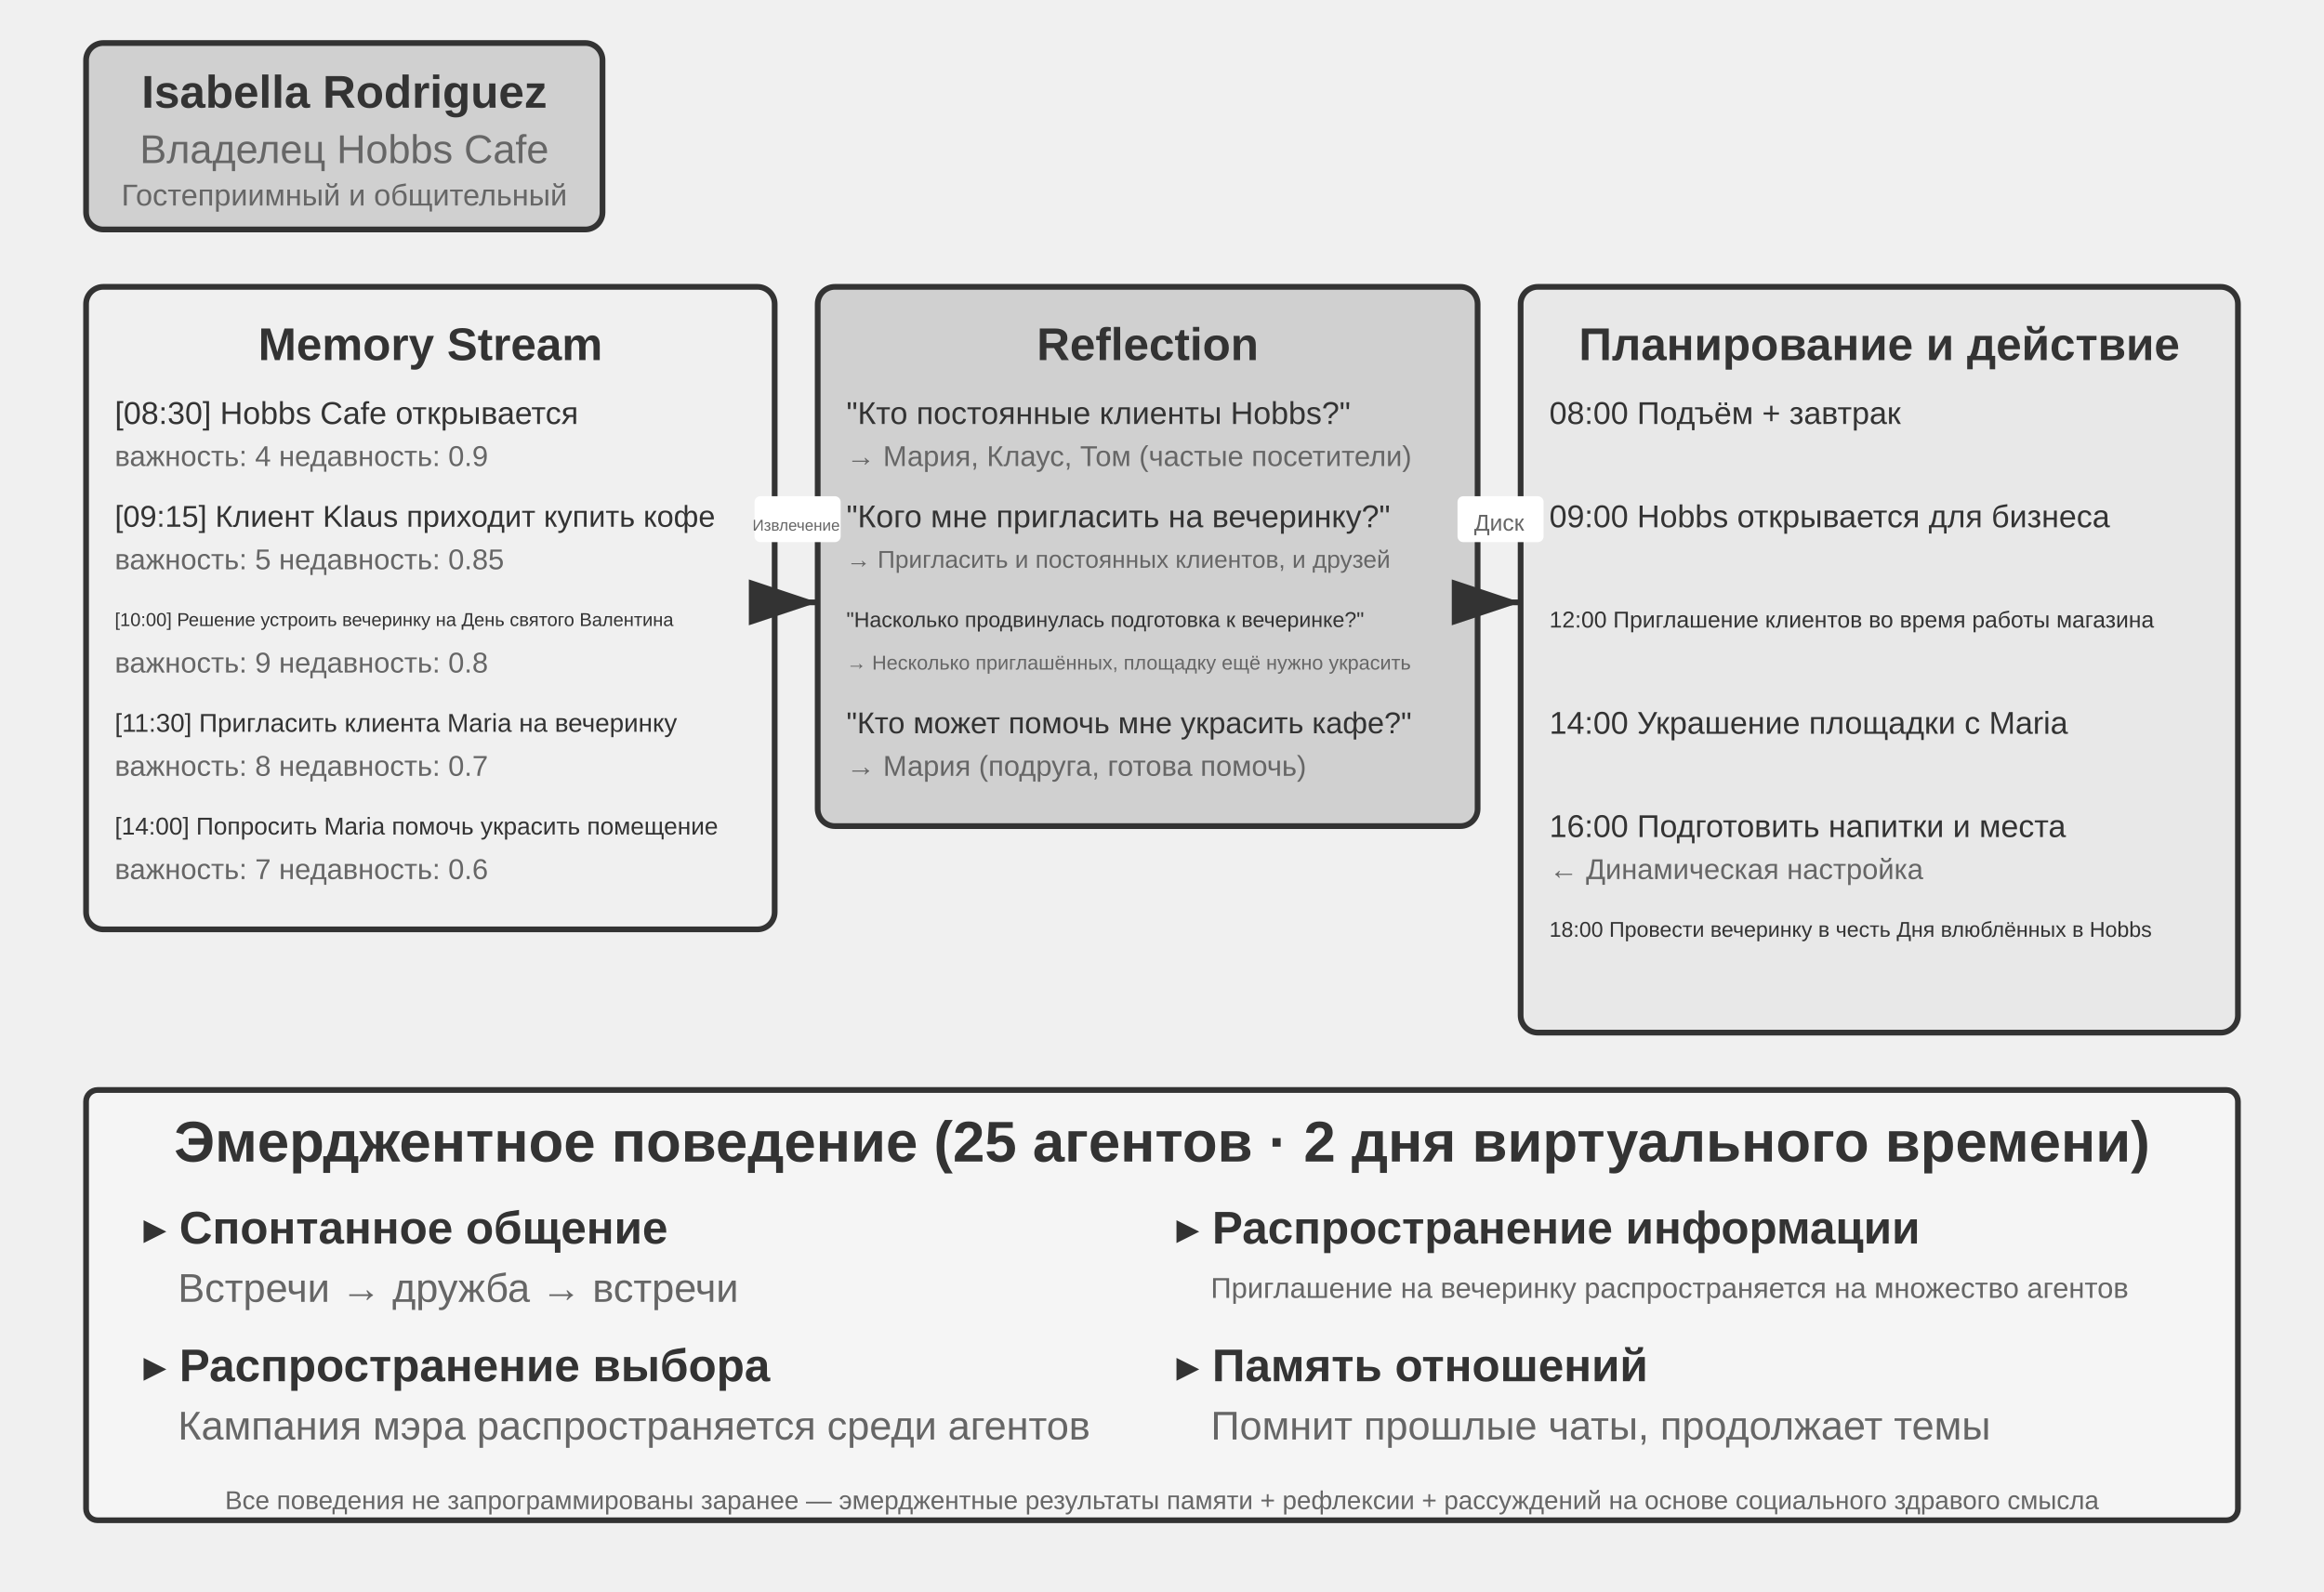
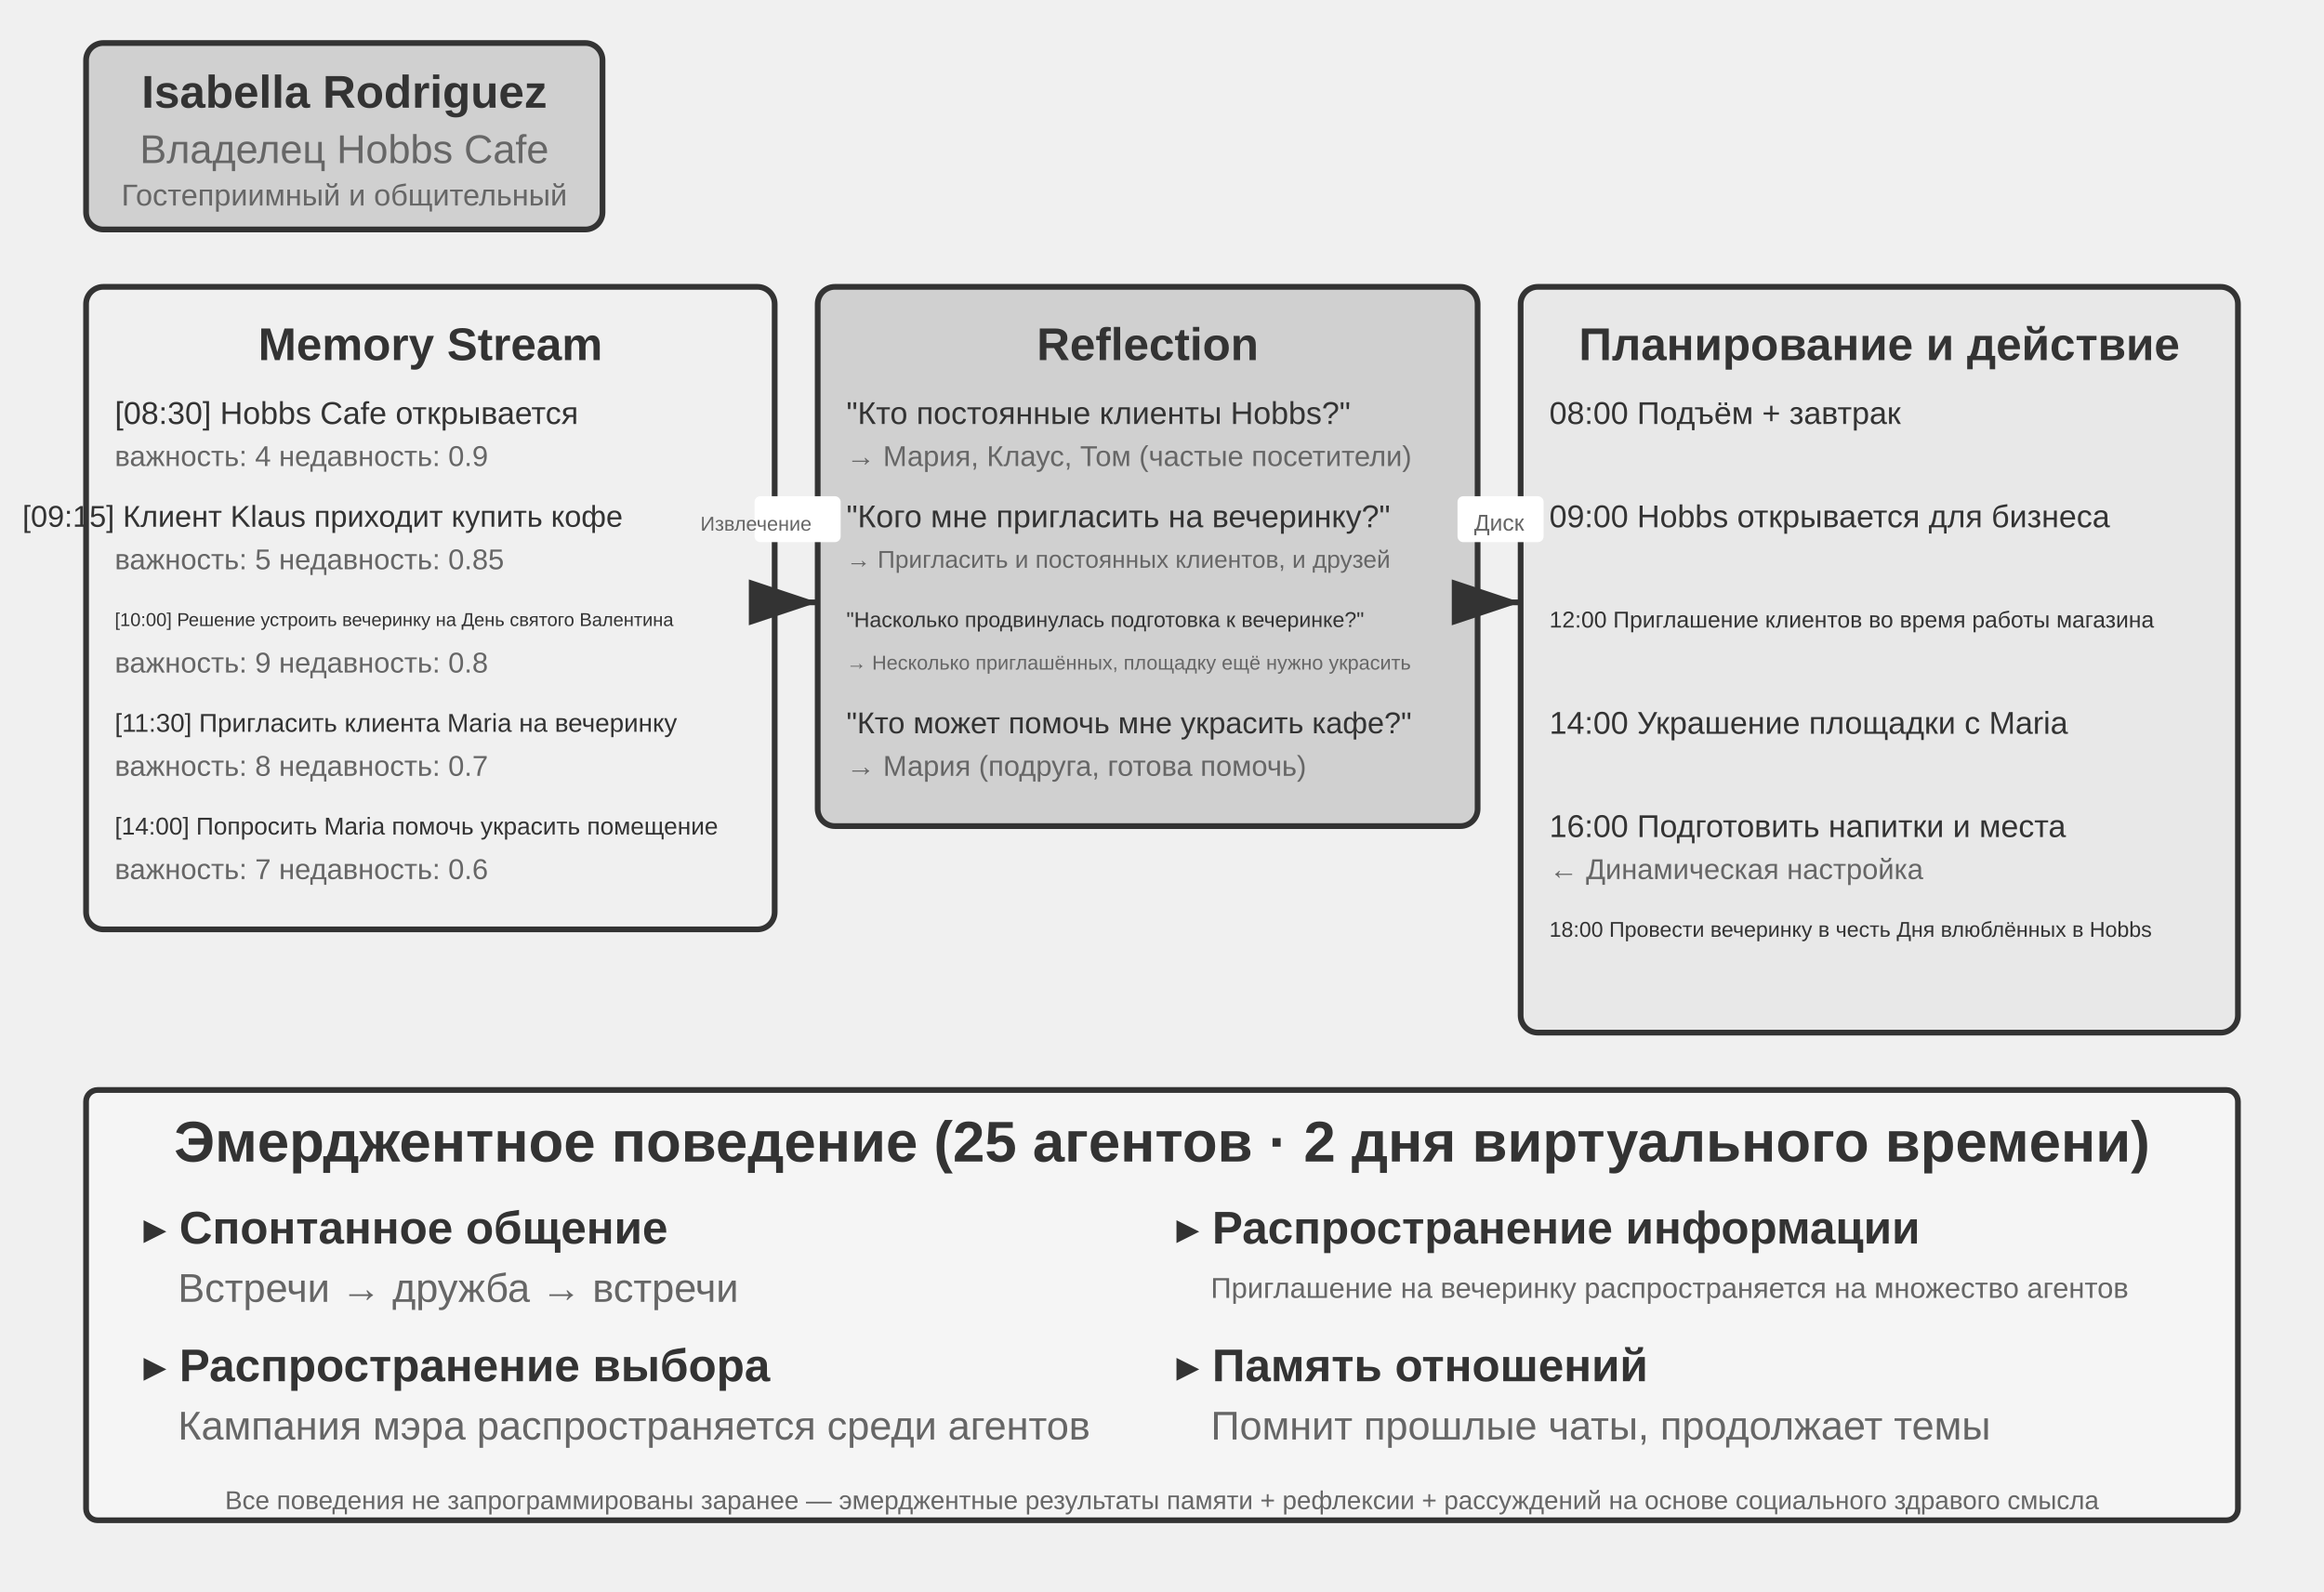
<svg xmlns="http://www.w3.org/2000/svg" viewBox="0 40 810 555" width="810" height="555" style="background:#ffffff">
  <defs>
    <marker id="ah" markerWidth="12" markerHeight="8" refX="12" refY="4" orient="auto">
      <polygon points="0 0, 12 4, 0 8" fill="#333333" />
    </marker>
    <marker id="ah-light" markerWidth="12" markerHeight="8" refX="12" refY="4" orient="auto">
      <polygon points="0 0, 12 4, 0 8" fill="#999999" />
    </marker>
  </defs>
  <rect x="30" y="55" width="180" height="65" rx="6" fill="#d0d0d0" stroke="#333333" stroke-width="2" />
  <text x="120" y="72" font-family="Arial, 'Helvetica Neue', Helvetica, 'PingFang SC', 'Microsoft YaHei', sans-serif" font-size="16" fill="#333333" text-anchor="middle" dominant-baseline="central" font-weight="bold">Isabella Rodriguez</text>
  <text x="120" y="92" font-family="Arial, 'Helvetica Neue', Helvetica, 'PingFang SC', 'Microsoft YaHei', sans-serif" font-size="14" fill="#666666" text-anchor="middle" dominant-baseline="central" font-weight="normal">Владелец Hobbs Cafe</text>
  <text x="120" y="108" font-family="Arial, 'Helvetica Neue', Helvetica, 'PingFang SC', 'Microsoft YaHei', sans-serif" font-size="10.5" fill="#666666" text-anchor="middle" dominant-baseline="central" font-weight="normal">Гостеприимный и общительный</text>
  <rect x="30" y="140" width="240" height="224" rx="6" fill="#f0f0f0" stroke="#333333" stroke-width="2" />
  <text x="150" y="160" font-family="Arial, 'Helvetica Neue', Helvetica, 'PingFang SC', 'Microsoft YaHei', sans-serif" font-size="16" fill="#333333" text-anchor="middle" dominant-baseline="central" font-weight="bold">Memory Stream</text>
  <text x="40" y="184" font-family="Arial, 'Helvetica Neue', Helvetica, 'PingFang SC', 'Microsoft YaHei', sans-serif" font-size="11" fill="#333333" text-anchor="start" dominant-baseline="central" font-weight="normal">[08:30] Hobbs Cafe открывается</text>
  <text x="40" y="199" font-family="Arial, 'Helvetica Neue', Helvetica, 'PingFang SC', 'Microsoft YaHei', sans-serif" font-size="10" fill="#666666" text-anchor="start" dominant-baseline="central" font-weight="normal">важность: 4  недавность: 0.9</text>
-   <text x="40" y="220" font-family="Arial, 'Helvetica Neue', Helvetica, 'PingFang SC', 'Microsoft YaHei', sans-serif" font-size="10.5" fill="#333333" text-anchor="start" dominant-baseline="central" font-weight="normal">[09:15] Клиент Klaus приходит купить кофе</text>
+   <text x="7.8" y="220" font-family="Arial, 'Helvetica Neue', Helvetica, 'PingFang SC', 'Microsoft YaHei', sans-serif" font-size="10.5" fill="#333333" text-anchor="start" dominant-baseline="central" font-weight="normal">[09:15] Клиент Klaus приходит купить кофе</text>
  <text x="40" y="235" font-family="Arial, 'Helvetica Neue', Helvetica, 'PingFang SC', 'Microsoft YaHei', sans-serif" font-size="10" fill="#666666" text-anchor="start" dominant-baseline="central" font-weight="normal">важность: 5  недавность: 0.85</text>
  <text x="40" y="256" font-family="Arial, 'Helvetica Neue', Helvetica, 'PingFang SC', 'Microsoft YaHei', sans-serif" font-size="6.5" fill="#333333" text-anchor="start" dominant-baseline="central" font-weight="normal">[10:00] Решение устроить вечеринку на День святого Валентина</text>
  <text x="40" y="271" font-family="Arial, 'Helvetica Neue', Helvetica, 'PingFang SC', 'Microsoft YaHei', sans-serif" font-size="10" fill="#666666" text-anchor="start" dominant-baseline="central" font-weight="normal">важность: 9  недавность: 0.8</text>
  <text x="40" y="292" font-family="Arial, 'Helvetica Neue', Helvetica, 'PingFang SC', 'Microsoft YaHei', sans-serif" font-size="9" fill="#333333" text-anchor="start" dominant-baseline="central" font-weight="normal">[11:30] Пригласить клиента Maria на вечеринку</text>
  <text x="40" y="307" font-family="Arial, 'Helvetica Neue', Helvetica, 'PingFang SC', 'Microsoft YaHei', sans-serif" font-size="10" fill="#666666" text-anchor="start" dominant-baseline="central" font-weight="normal">важность: 8  недавность: 0.7</text>
  <text x="40" y="328" font-family="Arial, 'Helvetica Neue', Helvetica, 'PingFang SC', 'Microsoft YaHei', sans-serif" font-size="8.5" fill="#333333" text-anchor="start" dominant-baseline="central" font-weight="normal">[14:00] Попросить Maria помочь украсить помещение</text>
  <text x="40" y="343" font-family="Arial, 'Helvetica Neue', Helvetica, 'PingFang SC', 'Microsoft YaHei', sans-serif" font-size="10" fill="#666666" text-anchor="start" dominant-baseline="central" font-weight="normal">важность: 7  недавность: 0.6</text>
  <rect x="285" y="140" width="230" height="188" rx="6" fill="#d0d0d0" stroke="#333333" stroke-width="2" />
  <text x="400" y="160" font-family="Arial, 'Helvetica Neue', Helvetica, 'PingFang SC', 'Microsoft YaHei', sans-serif" font-size="16" fill="#333333" text-anchor="middle" dominant-baseline="central" font-weight="bold">Reflection</text>
  <text x="295" y="184" font-family="Arial, 'Helvetica Neue', Helvetica, 'PingFang SC', 'Microsoft YaHei', sans-serif" font-size="11" fill="#333333" text-anchor="start" dominant-baseline="central" font-weight="normal">"Кто постоянные клиенты Hobbs?"</text>
  <text x="295" y="199" font-family="Arial, 'Helvetica Neue', Helvetica, 'PingFang SC', 'Microsoft YaHei', sans-serif" font-size="10" fill="#666666" text-anchor="start" dominant-baseline="central" font-weight="normal">→ Мария, Клаус, Том (частые посетители)</text>
  <text x="295" y="220" font-family="Arial, 'Helvetica Neue', Helvetica, 'PingFang SC', 'Microsoft YaHei', sans-serif" font-size="11" fill="#333333" text-anchor="start" dominant-baseline="central" font-weight="normal">"Кого мне пригласить на вечеринку?"</text>
  <text x="295" y="235" font-family="Arial, 'Helvetica Neue', Helvetica, 'PingFang SC', 'Microsoft YaHei', sans-serif" font-size="8.5" fill="#666666" text-anchor="start" dominant-baseline="central" font-weight="normal">→ Пригласить и постоянных клиентов, и друзей</text>
  <text x="295" y="256" font-family="Arial, 'Helvetica Neue', Helvetica, 'PingFang SC', 'Microsoft YaHei', sans-serif" font-size="7.5" fill="#333333" text-anchor="start" dominant-baseline="central" font-weight="normal">"Насколько продвинулась подготовка к вечеринке?"</text>
  <text x="295" y="271" font-family="Arial, 'Helvetica Neue', Helvetica, 'PingFang SC', 'Microsoft YaHei', sans-serif" font-size="7" fill="#666666" text-anchor="start" dominant-baseline="central" font-weight="normal">→ Несколько приглашённых, площадку ещё нужно украсить</text>
  <text x="295" y="292" font-family="Arial, 'Helvetica Neue', Helvetica, 'PingFang SC', 'Microsoft YaHei', sans-serif" font-size="10.5" fill="#333333" text-anchor="start" dominant-baseline="central" font-weight="normal">"Кто может помочь мне украсить кафе?"</text>
  <text x="295" y="307" font-family="Arial, 'Helvetica Neue', Helvetica, 'PingFang SC', 'Microsoft YaHei', sans-serif" font-size="10" fill="#666666" text-anchor="start" dominant-baseline="central" font-weight="normal">→ Мария (подруга, готова помочь)</text>
  <rect x="530" y="140" width="250" height="260" rx="6" fill="#e8e8e8" stroke="#333333" stroke-width="2" />
  <text x="655" y="160" font-family="Arial, 'Helvetica Neue', Helvetica, 'PingFang SC', 'Microsoft YaHei', sans-serif" font-size="16" fill="#333333" text-anchor="middle" dominant-baseline="central" font-weight="bold">Планирование и действие</text>
  <text x="540" y="184" font-family="Arial, 'Helvetica Neue', Helvetica, 'PingFang SC', 'Microsoft YaHei', sans-serif" font-size="11" fill="#333333" text-anchor="start" dominant-baseline="central" font-weight="normal">08:00  Подъём + завтрак</text>
  <text x="540" y="220" font-family="Arial, 'Helvetica Neue', Helvetica, 'PingFang SC', 'Microsoft YaHei', sans-serif" font-size="11" fill="#333333" text-anchor="start" dominant-baseline="central" font-weight="normal">09:00  Hobbs открывается для бизнеса</text>
  <text x="540" y="256" font-family="Arial, 'Helvetica Neue', Helvetica, 'PingFang SC', 'Microsoft YaHei', sans-serif" font-size="8" fill="#333333" text-anchor="start" dominant-baseline="central" font-weight="normal">12:00  Приглашение клиентов во время работы магазина</text>
  <text x="540" y="292" font-family="Arial, 'Helvetica Neue', Helvetica, 'PingFang SC', 'Microsoft YaHei', sans-serif" font-size="11" fill="#333333" text-anchor="start" dominant-baseline="central" font-weight="normal">14:00  Украшение площадки с Maria</text>
  <text x="540" y="328" font-family="Arial, 'Helvetica Neue', Helvetica, 'PingFang SC', 'Microsoft YaHei', sans-serif" font-size="11" fill="#333333" text-anchor="start" dominant-baseline="central" font-weight="normal">16:00  Подготовить напитки и места</text>
  <text x="540" y="343" font-family="Arial, 'Helvetica Neue', Helvetica, 'PingFang SC', 'Microsoft YaHei', sans-serif" font-size="10" fill="#666666" text-anchor="start" dominant-baseline="central" font-weight="normal">← Динамическая настройка</text>
  <text x="540" y="364" font-family="Arial, 'Helvetica Neue', Helvetica, 'PingFang SC', 'Microsoft YaHei', sans-serif" font-size="7.5" fill="#333333" text-anchor="start" dominant-baseline="central" font-weight="normal">18:00  Провести вечеринку в честь Дня влюблённых в Hobbs</text>
  <line x1="270" y1="250" x2="285" y2="250" stroke="#333333" stroke-width="2" marker-end="url(#ah)" />
  <rect x="263" y="213" width="30" height="16" rx="2" fill="#ffffff" stroke="none" />
-   <text x="277.5" y="225" font-family="Arial, 'Helvetica Neue', Helvetica, 'PingFang SC', 'Microsoft YaHei', sans-serif" font-size="5.5" fill="#666666" text-anchor="middle" dominant-baseline="auto">Извлечение</text>
+   <text x="263.5" y="225" font-family="Arial, 'Helvetica Neue', Helvetica, 'PingFang SC', 'Microsoft YaHei', sans-serif" font-size="7" fill="#666666" text-anchor="middle" dominant-baseline="auto">Извлечение</text>
  <line x1="515" y1="250" x2="530" y2="250" stroke="#333333" stroke-width="2" marker-end="url(#ah)" />
  <rect x="508" y="213" width="30" height="16" rx="2" fill="#ffffff" stroke="none" />
  <text x="522.5" y="225" font-family="Arial, 'Helvetica Neue', Helvetica, 'PingFang SC', 'Microsoft YaHei', sans-serif" font-size="8" fill="#666666" text-anchor="middle" dominant-baseline="auto">Диск</text>
  <rect x="30" y="420" width="750" height="150" rx="4" fill="#f5f5f5" stroke="#333333" stroke-width="2" />
  <text x="405" y="438" font-family="Arial, 'Helvetica Neue', Helvetica, 'PingFang SC', 'Microsoft YaHei', sans-serif" font-size="20" fill="#333333" text-anchor="middle" dominant-baseline="central" font-weight="bold">Эмерджентное поведение (25 агентов · 2 дня виртуального времени)</text>
  <text x="50" y="468" font-family="Arial, 'Helvetica Neue', Helvetica, 'PingFang SC', 'Microsoft YaHei', sans-serif" font-size="16" fill="#333333" text-anchor="start" dominant-baseline="central" font-weight="bold">▸ Спонтанное общение</text>
  <text x="62" y="489" font-family="Arial, 'Helvetica Neue', Helvetica, 'PingFang SC', 'Microsoft YaHei', sans-serif" font-size="14" fill="#666666" text-anchor="start" dominant-baseline="central" font-weight="normal">Встречи → дружба → встречи</text>
  <text x="410" y="468" font-family="Arial, 'Helvetica Neue', Helvetica, 'PingFang SC', 'Microsoft YaHei', sans-serif" font-size="16" fill="#333333" text-anchor="start" dominant-baseline="central" font-weight="bold">▸ Распространение информации</text>
  <text x="422" y="489" font-family="Arial, 'Helvetica Neue', Helvetica, 'PingFang SC', 'Microsoft YaHei', sans-serif" font-size="10" fill="#666666" text-anchor="start" dominant-baseline="central" font-weight="normal">Приглашение на вечеринку распространяется на множество агентов</text>
  <text x="50" y="516" font-family="Arial, 'Helvetica Neue', Helvetica, 'PingFang SC', 'Microsoft YaHei', sans-serif" font-size="16" fill="#333333" text-anchor="start" dominant-baseline="central" font-weight="bold">▸ Распространение выбора</text>
  <text x="62" y="537" font-family="Arial, 'Helvetica Neue', Helvetica, 'PingFang SC', 'Microsoft YaHei', sans-serif" font-size="14" fill="#666666" text-anchor="start" dominant-baseline="central" font-weight="normal">Кампания мэра распространяется среди агентов</text>
  <text x="410" y="516" font-family="Arial, 'Helvetica Neue', Helvetica, 'PingFang SC', 'Microsoft YaHei', sans-serif" font-size="16" fill="#333333" text-anchor="start" dominant-baseline="central" font-weight="bold">▸ Память отношений</text>
  <text x="422" y="537" font-family="Arial, 'Helvetica Neue', Helvetica, 'PingFang SC', 'Microsoft YaHei', sans-serif" font-size="14" fill="#666666" text-anchor="start" dominant-baseline="central" font-weight="normal">Помнит прошлые чаты, продолжает темы</text>
  <text x="405" y="563" font-family="Arial, 'Helvetica Neue', Helvetica, 'PingFang SC', 'Microsoft YaHei', sans-serif" font-size="9" fill="#666666" text-anchor="middle" dominant-baseline="central" font-weight="normal">Все поведения не запрограммированы заранее — эмерджентные результаты памяти + рефлексии + рассуждений на основе социального здравого смысла</text>
</svg>
